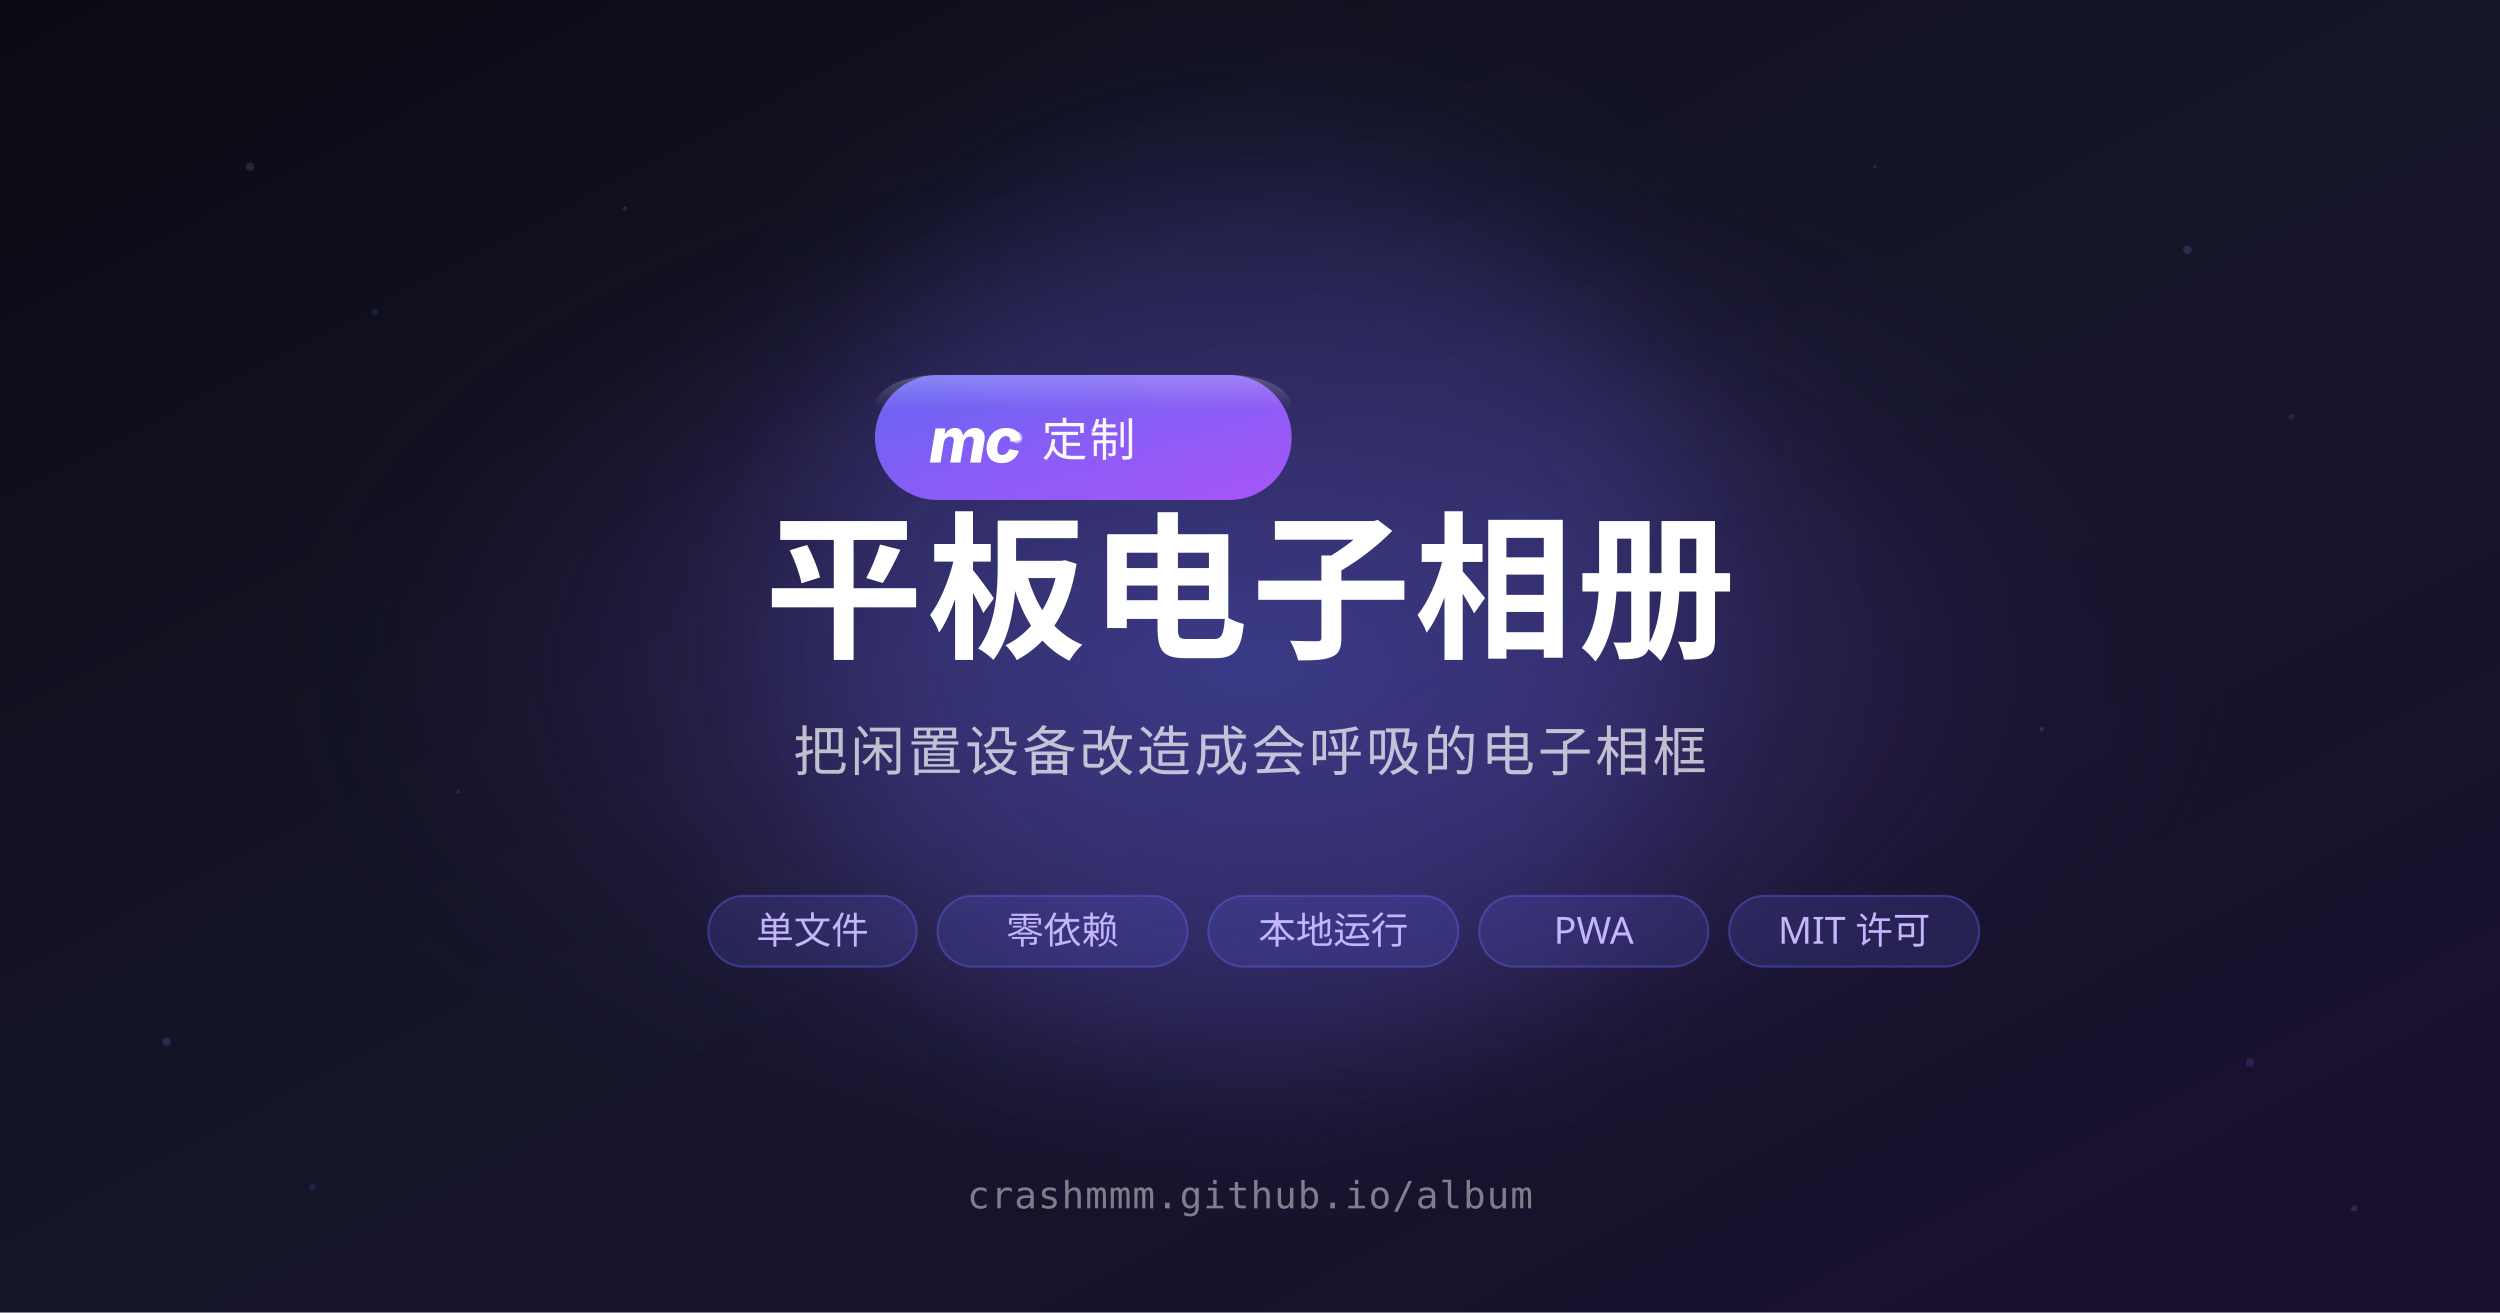
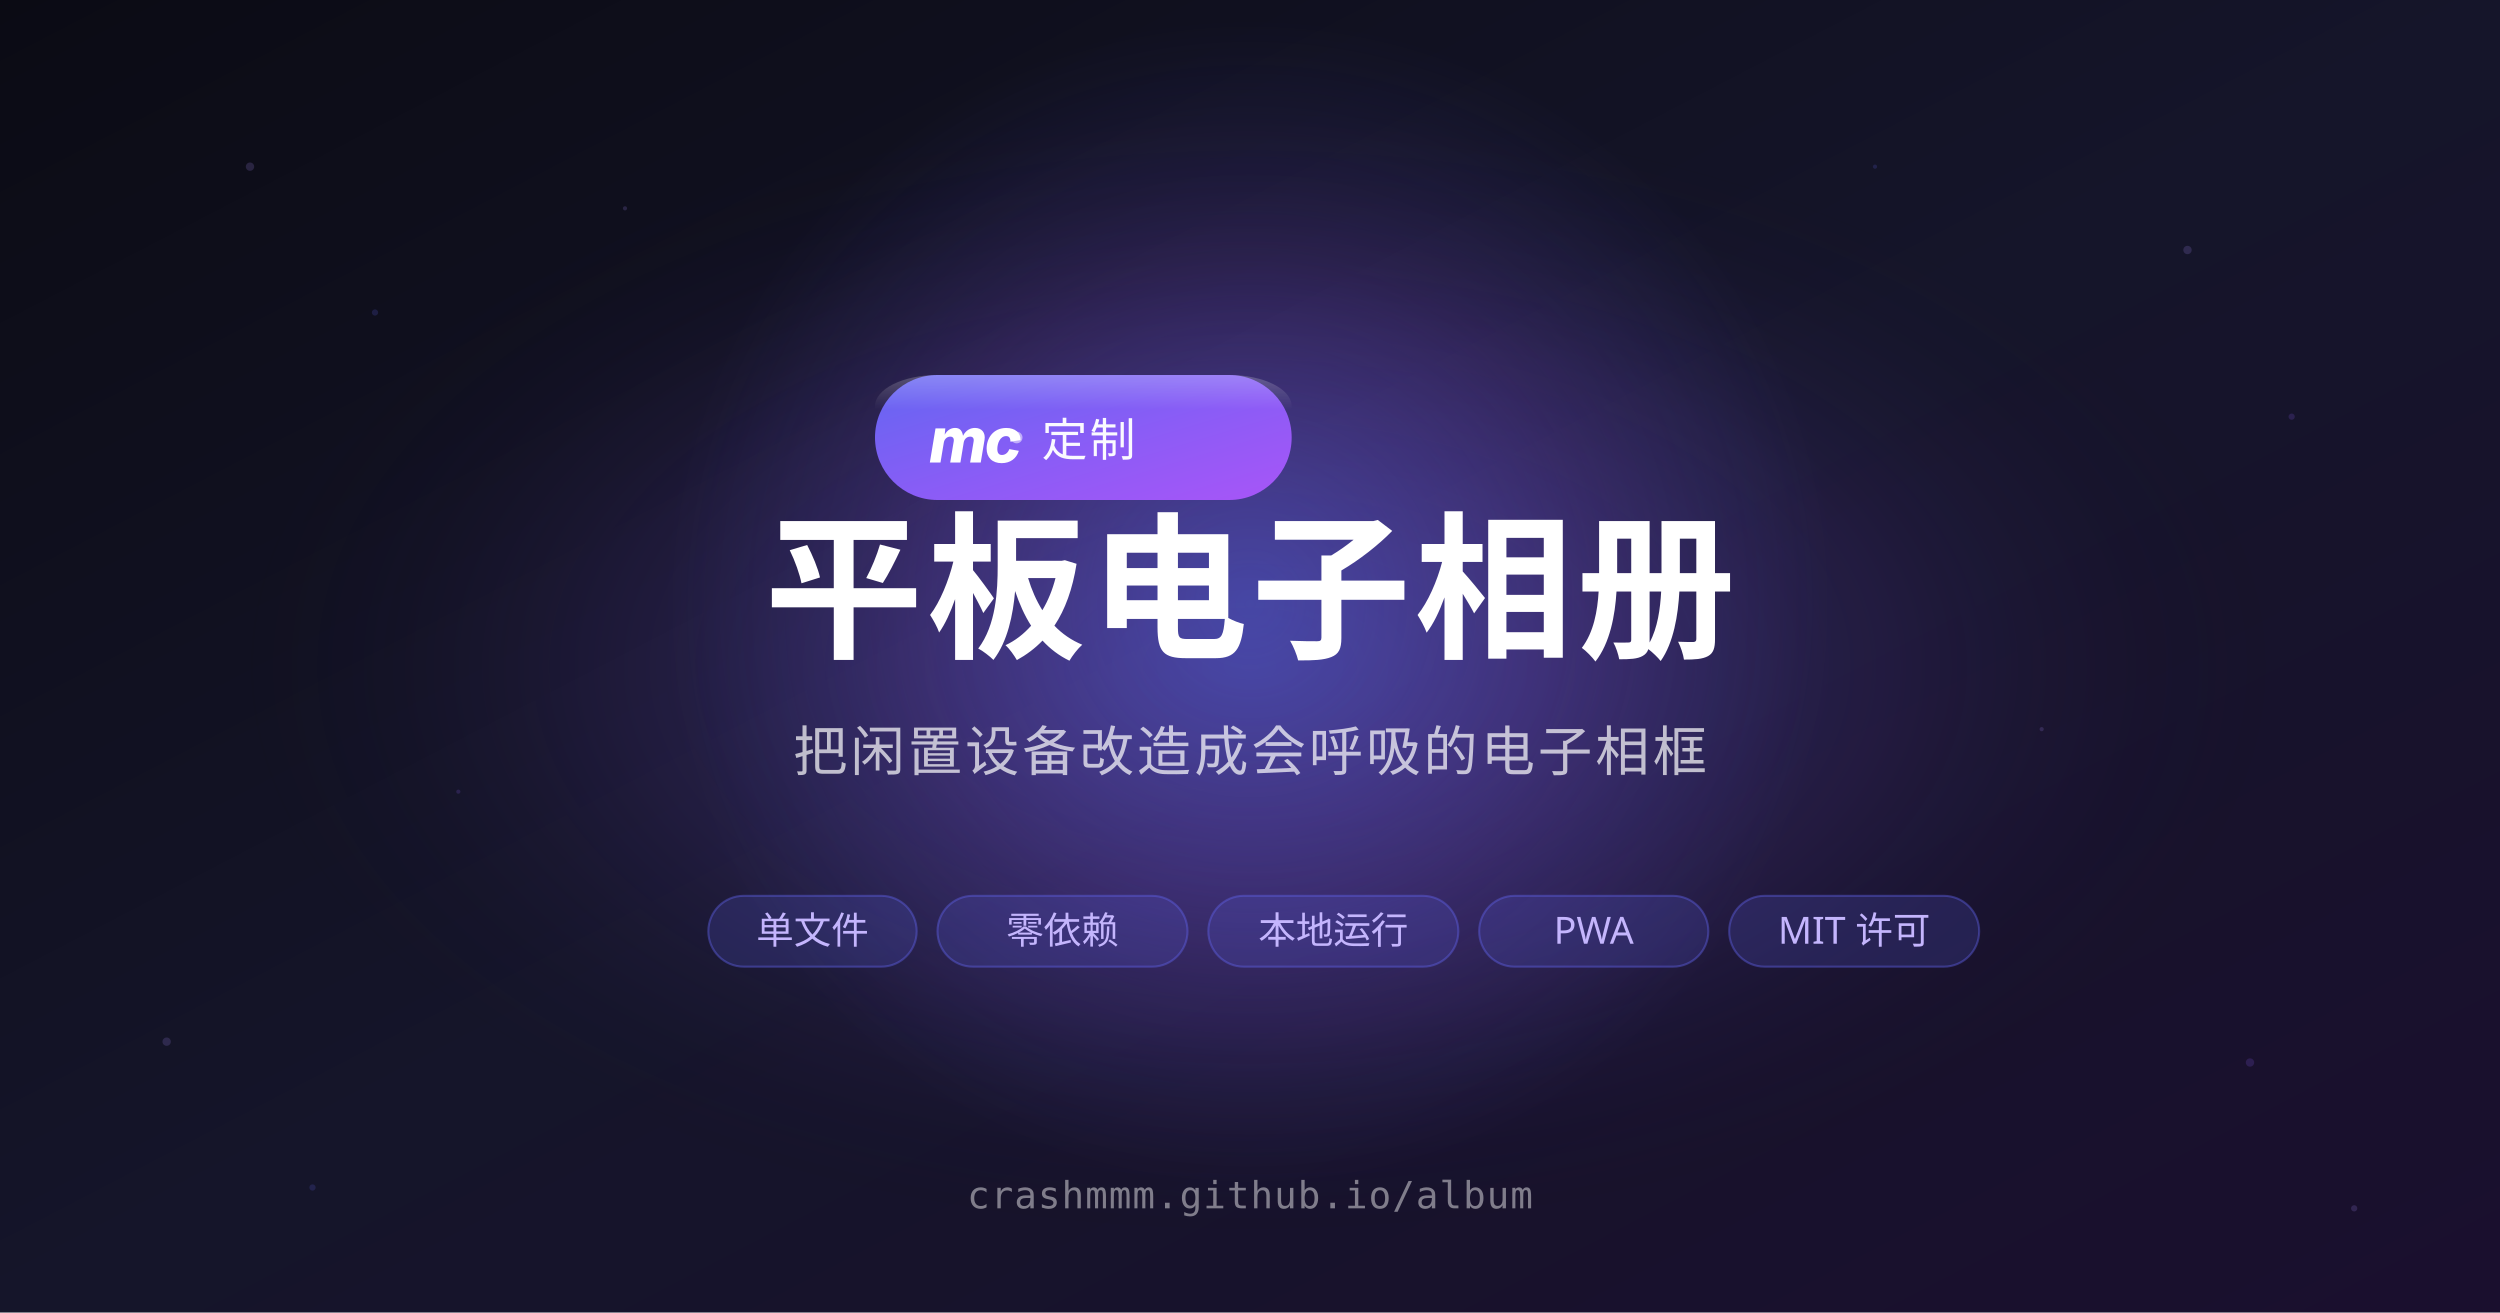
<svg xmlns="http://www.w3.org/2000/svg" width="1200" height="630" viewBox="0 0 1200 630">
  <defs>
    <linearGradient id="bg" x1="0%" y1="0%" x2="100%" y2="100%">
      <stop offset="0%" stop-color="#0b0b14" />
      <stop offset="50%" stop-color="#15152a" />
      <stop offset="100%" stop-color="#1a0f2e" />
    </linearGradient>
    <radialGradient id="glow" cx="50%" cy="50%" r="50%">
      <stop offset="0%" stop-color="#6366f1" stop-opacity="0.35" />
      <stop offset="60%" stop-color="#8b5cf6" stop-opacity="0.10" />
      <stop offset="100%" stop-color="#000000" stop-opacity="0" />
    </radialGradient>
    <linearGradient id="mc" x1="0%" y1="0%" x2="100%" y2="100%">
      <stop offset="0%" stop-color="#6366f1" />
      <stop offset="55%" stop-color="#8b5cf6" />
      <stop offset="100%" stop-color="#a855f7" />
    </linearGradient>
    <linearGradient id="shine" x1="0%" y1="0%" x2="0%" y2="100%">
      <stop offset="0%" stop-color="white" stop-opacity="0.22" />
      <stop offset="55%" stop-color="white" stop-opacity="0" />
    </linearGradient>
-     <filter id="blur" x="-20%" y="-20%" width="140%" height="140%">
-       <feGaussianBlur stdDeviation="40" />
-     </filter>
+     <radialGradient id="blob" cx="50%" cy="50%" r="50%">
+       <stop offset="0%" stop-color="#6366f1" stop-opacity="0.45" />
+       <stop offset="60%" stop-color="#8b5cf6" stop-opacity="0.15" />
+       <stop offset="100%" stop-color="#6366f1" stop-opacity="0" />
+     </radialGradient>
  </defs>
  <rect width="1200" height="630" fill="url(#bg)" />
  <ellipse cx="600" cy="320" rx="500" ry="280" fill="url(#glow)" />
  <g opacity="0.18">
    <circle cx="120" cy="80" r="2" fill="#a78bfa" />
    <circle cx="180" cy="150" r="1.5" fill="#6366f1" />
    <circle cx="1050" cy="120" r="2" fill="#a78bfa" />
    <circle cx="1100" cy="200" r="1.5" fill="#8b5cf6" />
    <circle cx="80" cy="500" r="2" fill="#a78bfa" />
    <circle cx="150" cy="570" r="1.5" fill="#6366f1" />
    <circle cx="1080" cy="510" r="2" fill="#8b5cf6" />
    <circle cx="1130" cy="580" r="1.5" fill="#a78bfa" />
    <circle cx="300" cy="100" r="1" fill="#a78bfa" />
    <circle cx="900" cy="80" r="1" fill="#6366f1" />
    <circle cx="220" cy="380" r="1" fill="#8b5cf6" />
    <circle cx="980" cy="350" r="1" fill="#a78bfa" />
  </g>
  <g transform="translate(600, 290)">
-     <circle cx="0" cy="0" r="220" fill="#6366f1" opacity="0.18" filter="url(#blur)" />
+     <circle cx="0" cy="0" r="280" fill="url(#blob)" />
    <g transform="translate(-180, -110)">
      <rect x="0" y="0" width="200" height="60" rx="30" fill="url(#mc)" />
      <rect x="0" y="0" width="200" height="30" rx="30" fill="url(#shine)" />
      <text x="26" y="42" font-family="-apple-system, BlinkMacSystemFont, Segoe UI, system-ui, sans-serif" font-size="30" font-weight="800" fill="white" letter-spacing="-1.2" font-style="italic">mc</text>
      <circle cx="68" cy="30" r="2.8" fill="white" opacity="0.5" />
      <text x="80" y="39" font-family="PingFang SC, Microsoft YaHei, system-ui, sans-serif" font-size="22" font-weight="500" fill="white" fill-opacity="0.96" letter-spacing="1">定制</text>
    </g>
    <text x="0" y="20" text-anchor="middle" font-family="PingFang SC, Microsoft YaHei, system-ui, sans-serif" font-size="76" font-weight="700" fill="white" letter-spacing="2">平板电子相册</text>
    <text x="0" y="80" text-anchor="middle" font-family="PingFang SC, Microsoft YaHei, system-ui, sans-serif" font-size="26" font-weight="400" fill="rgba(255,255,255,0.7)" letter-spacing="1.5">把闲置设备改造成会呼吸的电子相框</text>
    <g transform="translate(-260, 140)" font-family="PingFang SC, system-ui, sans-serif" font-size="18" font-weight="500">
      <g>
        <rect x="0" y="0" width="100" height="34" rx="17" fill="rgba(99,102,241,0.18)" stroke="rgba(99,102,241,0.4)" stroke-width="1" />
        <text x="50" y="23" text-anchor="middle" fill="#c4b5fd">单文件</text>
      </g>
      <g transform="translate(110, 0)">
        <rect x="0" y="0" width="120" height="34" rx="17" fill="rgba(99,102,241,0.18)" stroke="rgba(99,102,241,0.4)" stroke-width="1" />
        <text x="60" y="23" text-anchor="middle" fill="#c4b5fd">零依赖</text>
      </g>
      <g transform="translate(240, 0)">
        <rect x="0" y="0" width="120" height="34" rx="17" fill="rgba(99,102,241,0.18)" stroke="rgba(99,102,241,0.4)" stroke-width="1" />
        <text x="60" y="23" text-anchor="middle" fill="#c4b5fd">本地运行</text>
      </g>
      <g transform="translate(370, 0)">
        <rect x="0" y="0" width="110" height="34" rx="17" fill="rgba(99,102,241,0.18)" stroke="rgba(99,102,241,0.4)" stroke-width="1" />
        <text x="55" y="23" text-anchor="middle" fill="#c4b5fd">PWA</text>
      </g>
      <g transform="translate(490, 0)">
        <rect x="0" y="0" width="120" height="34" rx="17" fill="rgba(99,102,241,0.18)" stroke="rgba(99,102,241,0.4)" stroke-width="1" />
        <text x="60" y="23" text-anchor="middle" fill="#c4b5fd">MIT 许可</text>
      </g>
    </g>
  </g>
  <text x="600" y="580" text-anchor="middle" font-family="ui-monospace, Menlo, Consolas, monospace" font-size="18" font-weight="500" fill="rgba(255,255,255,0.45)" letter-spacing="0.5">crashmmm.github.io/album</text>
</svg>
